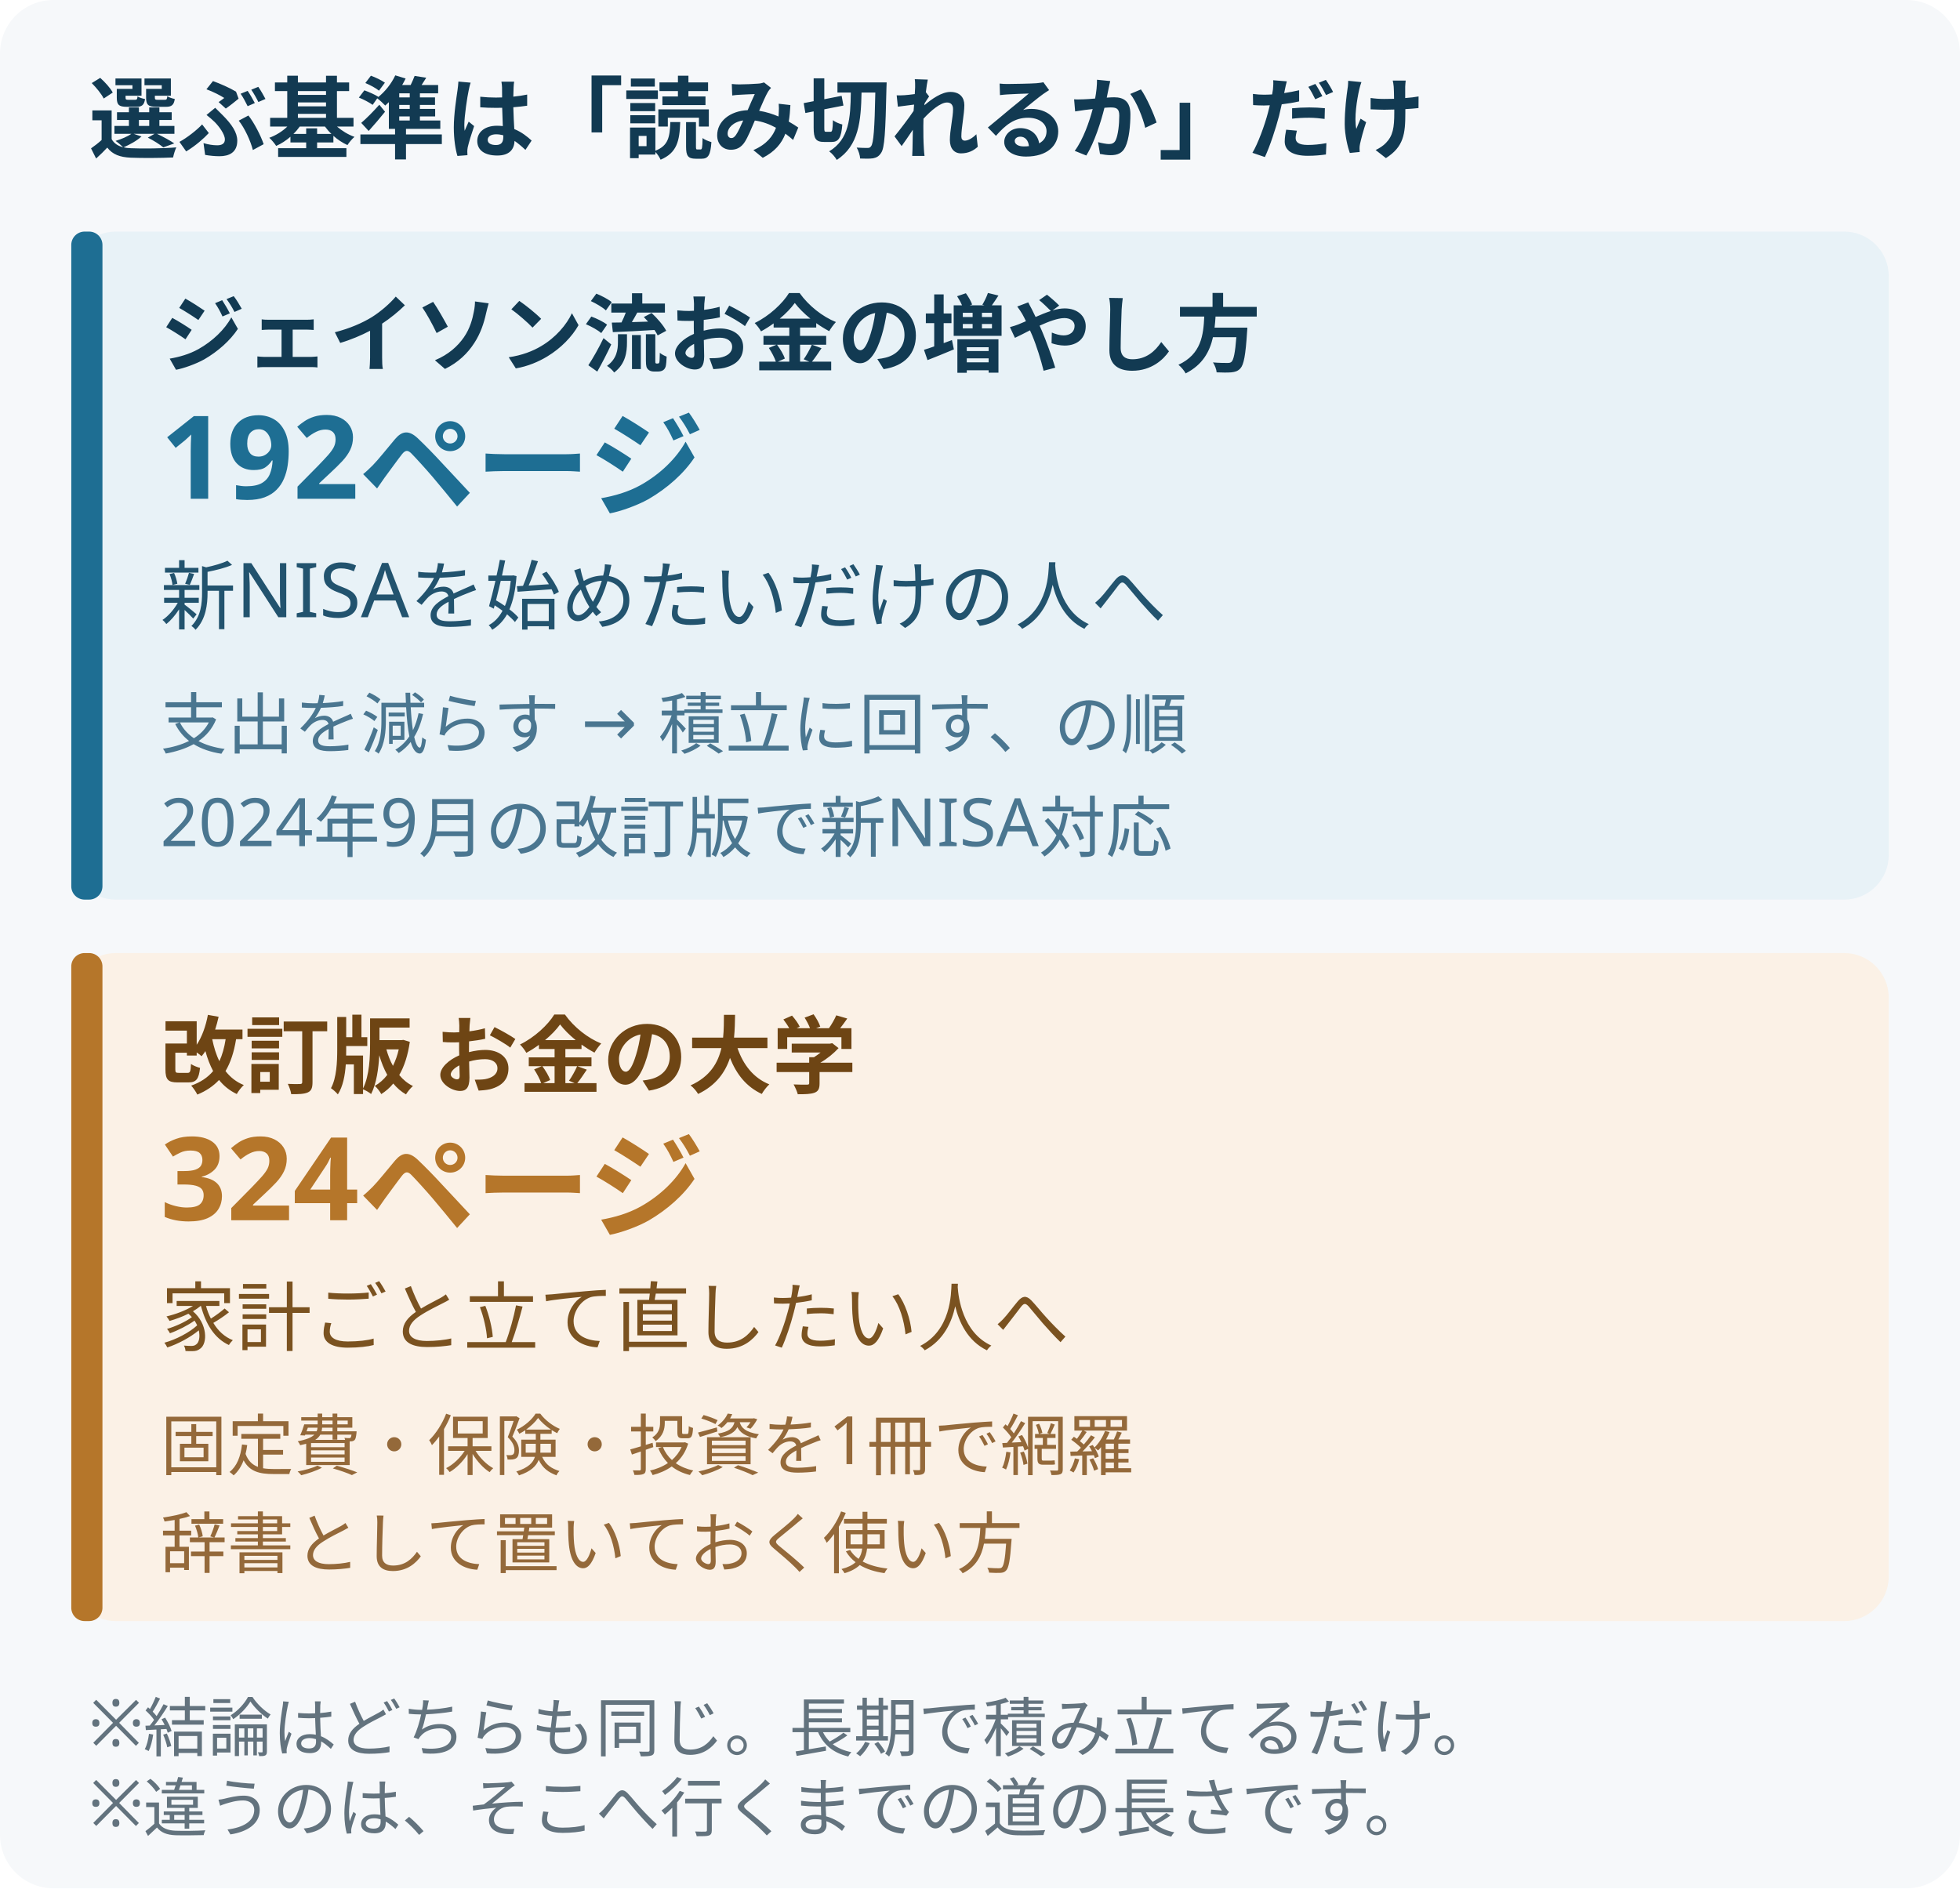
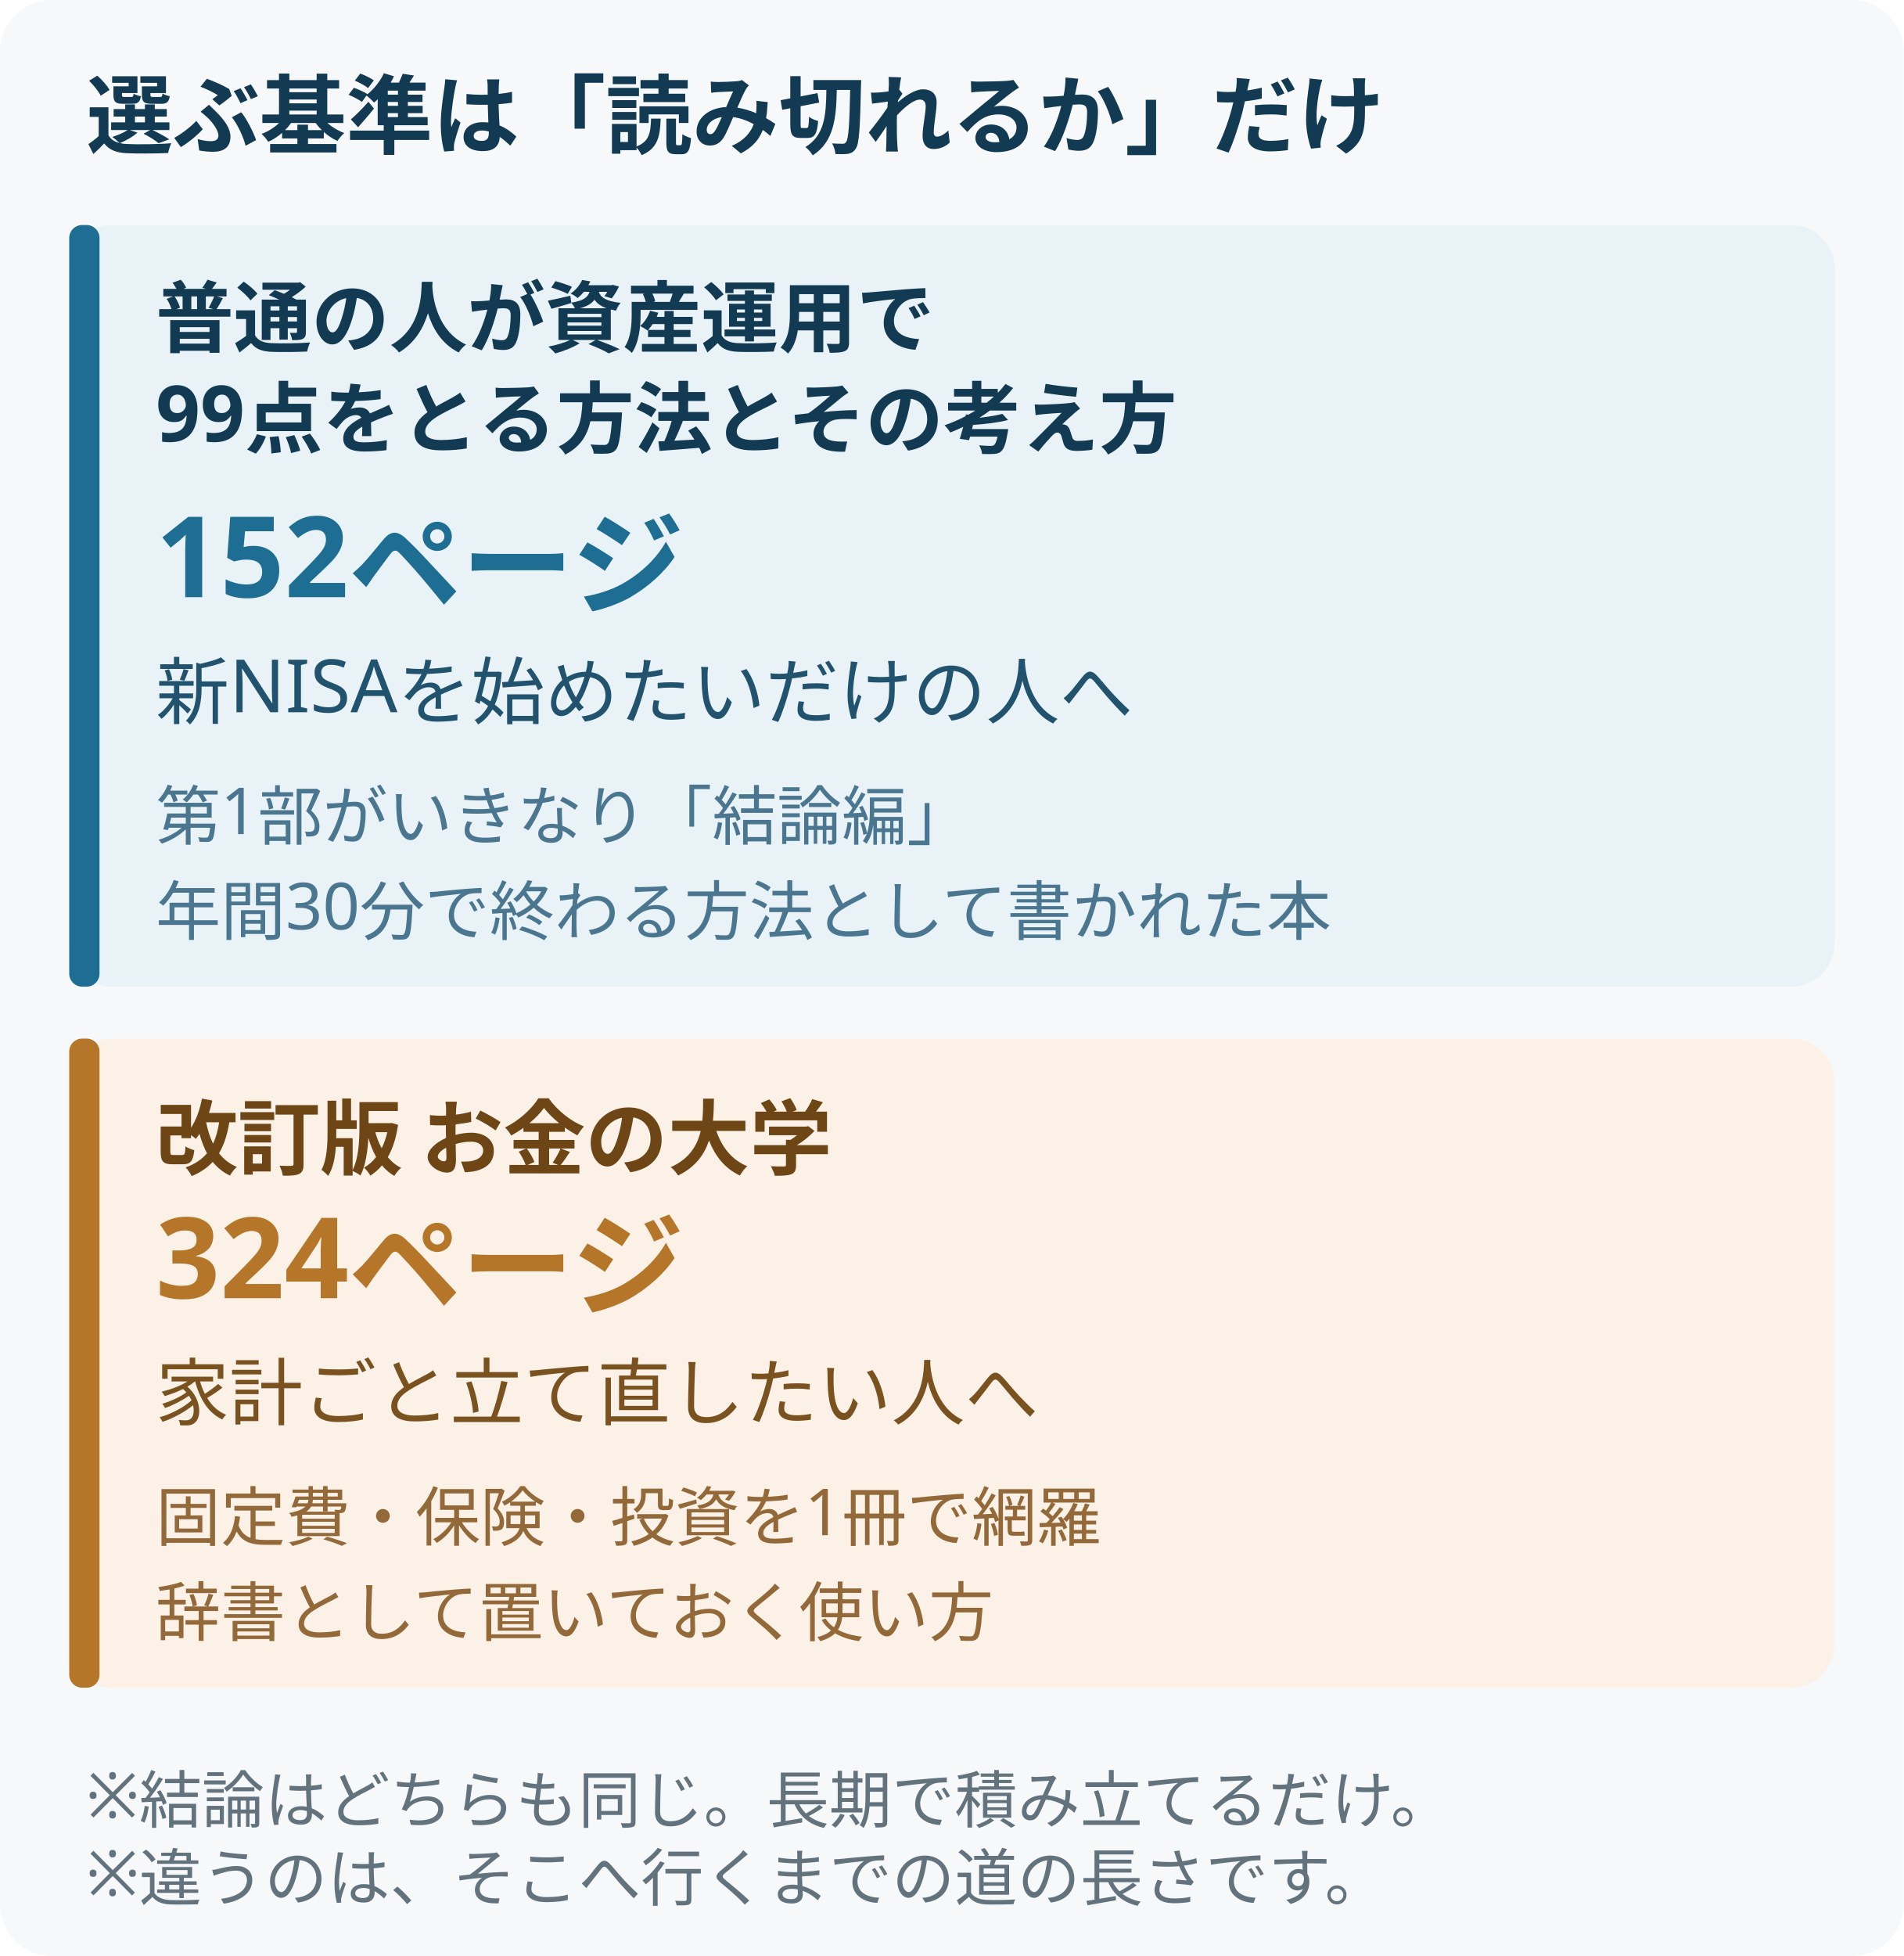
- <svg xmlns="http://www.w3.org/2000/svg" width="440" height="424" viewBox="0 0 440 424" font-family="'Hiragino Sans', 'Yu Gothic', sans-serif">
-   <rect width="440" height="424" fill="#F6F8FA" rx="12" />
+ <svg xmlns="http://www.w3.org/2000/svg" width="440" height="452" viewBox="0 0 440 452" font-family="'Hiragino Sans', 'Yu Gothic', sans-serif">
+   <rect width="440" height="452" fill="#F6F8FA" rx="12" />
  <text x="20" y="34" font-size="20" font-weight="bold" fill="#123A52">選ぶ基準は「読み切れるか」だけ</text>
-   <rect x="16" y="52" width="408" height="150" fill="#E8F2F7" rx="10" />
-   <rect x="16" y="52" width="7" height="150" fill="#1E6E93" rx="3" />
-   <text x="36" y="82" font-size="19" font-weight="bold" fill="#123A52">ジェイソン流お金の増やし方</text>
-   <text x="36" y="112" font-size="26" font-weight="bold" fill="#1E6E93">192ページ</text>
-   <text x="36" y="140" font-size="17" fill="#22536E">新NISAを始めたいだけの人へ</text>
-   <text x="36" y="168" font-size="15" fill="#4A7690">支出を減らす → 積立に回す、の順</text>
-   <text x="36" y="190" font-size="15" fill="#4A7690">2024年9月の改訂版で新NISA対応</text>
-   <rect x="16" y="214" width="408" height="150" fill="#FBF1E6" rx="10" />
-   <rect x="16" y="214" width="7" height="150" fill="#B5762A" rx="3" />
-   <text x="36" y="244" font-size="19" font-weight="bold" fill="#6E4514">改訂版 お金の大学</text>
-   <text x="36" y="274" font-size="26" font-weight="bold" fill="#B5762A">324ページ</text>
-   <text x="36" y="302" font-size="17" fill="#7A5220">家計ごと立て直したい人へ</text>
-   <text x="36" y="330" font-size="15" fill="#94693A">固定費・保険・投資を1冊で網羅</text>
-   <text x="36" y="352" font-size="15" fill="#94693A">辞書として置いておく使い方</text>
-   <text x="20" y="392" font-size="14.5" fill="#63737E">※結論はどちらも同じ。長期で積み立てるだけ。</text>
-   <text x="20" y="410" font-size="14.5" fill="#63737E">※違うのは、そこへ行くまでの道の長さです。</text>
+   <rect x="16" y="52" width="408" height="176" fill="#E8F2F7" rx="10" />
+   <rect x="16" y="52" width="7" height="176" fill="#1E6E93" rx="3" />
+   <text x="36" y="80" font-size="18" font-weight="bold" fill="#123A52">普通の人が資産運用で</text>
+   <text x="36" y="102" font-size="18" font-weight="bold" fill="#123A52">99点をとる方法とその考え方</text>
+   <text x="36" y="138" font-size="26" font-weight="bold" fill="#1E6E93">152ページ</text>
+   <text x="36" y="166" font-size="17" fill="#22536E">新NISAを始めたいだけの人へ</text>
+   <text x="36" y="194" font-size="15" fill="#4A7690">第1部がいきなり「結論編」</text>
+   <text x="36" y="216" font-size="15" fill="#4A7690">年間30分で終わる方法として書かれた本</text>
+   <rect x="16" y="240" width="408" height="150" fill="#FBF1E6" rx="10" />
+   <rect x="16" y="240" width="7" height="150" fill="#B5762A" rx="3" />
+   <text x="36" y="270" font-size="19" font-weight="bold" fill="#6E4514">改訂版 お金の大学</text>
+   <text x="36" y="300" font-size="26" font-weight="bold" fill="#B5762A">324ページ</text>
+   <text x="36" y="328" font-size="17" fill="#7A5220">家計ごと立て直したい人へ</text>
+   <text x="36" y="356" font-size="15" fill="#94693A">固定費・保険・投資を1冊で網羅</text>
+   <text x="36" y="378" font-size="15" fill="#94693A">辞書として置いておく使い方</text>
+   <text x="20" y="420" font-size="14.5" fill="#63737E">※結論はどちらも同じ。長期で積み立てるだけ。</text>
+   <text x="20" y="438" font-size="14.5" fill="#63737E">※違うのは、そこへ行くまでの道の長さです。</text>
</svg>
